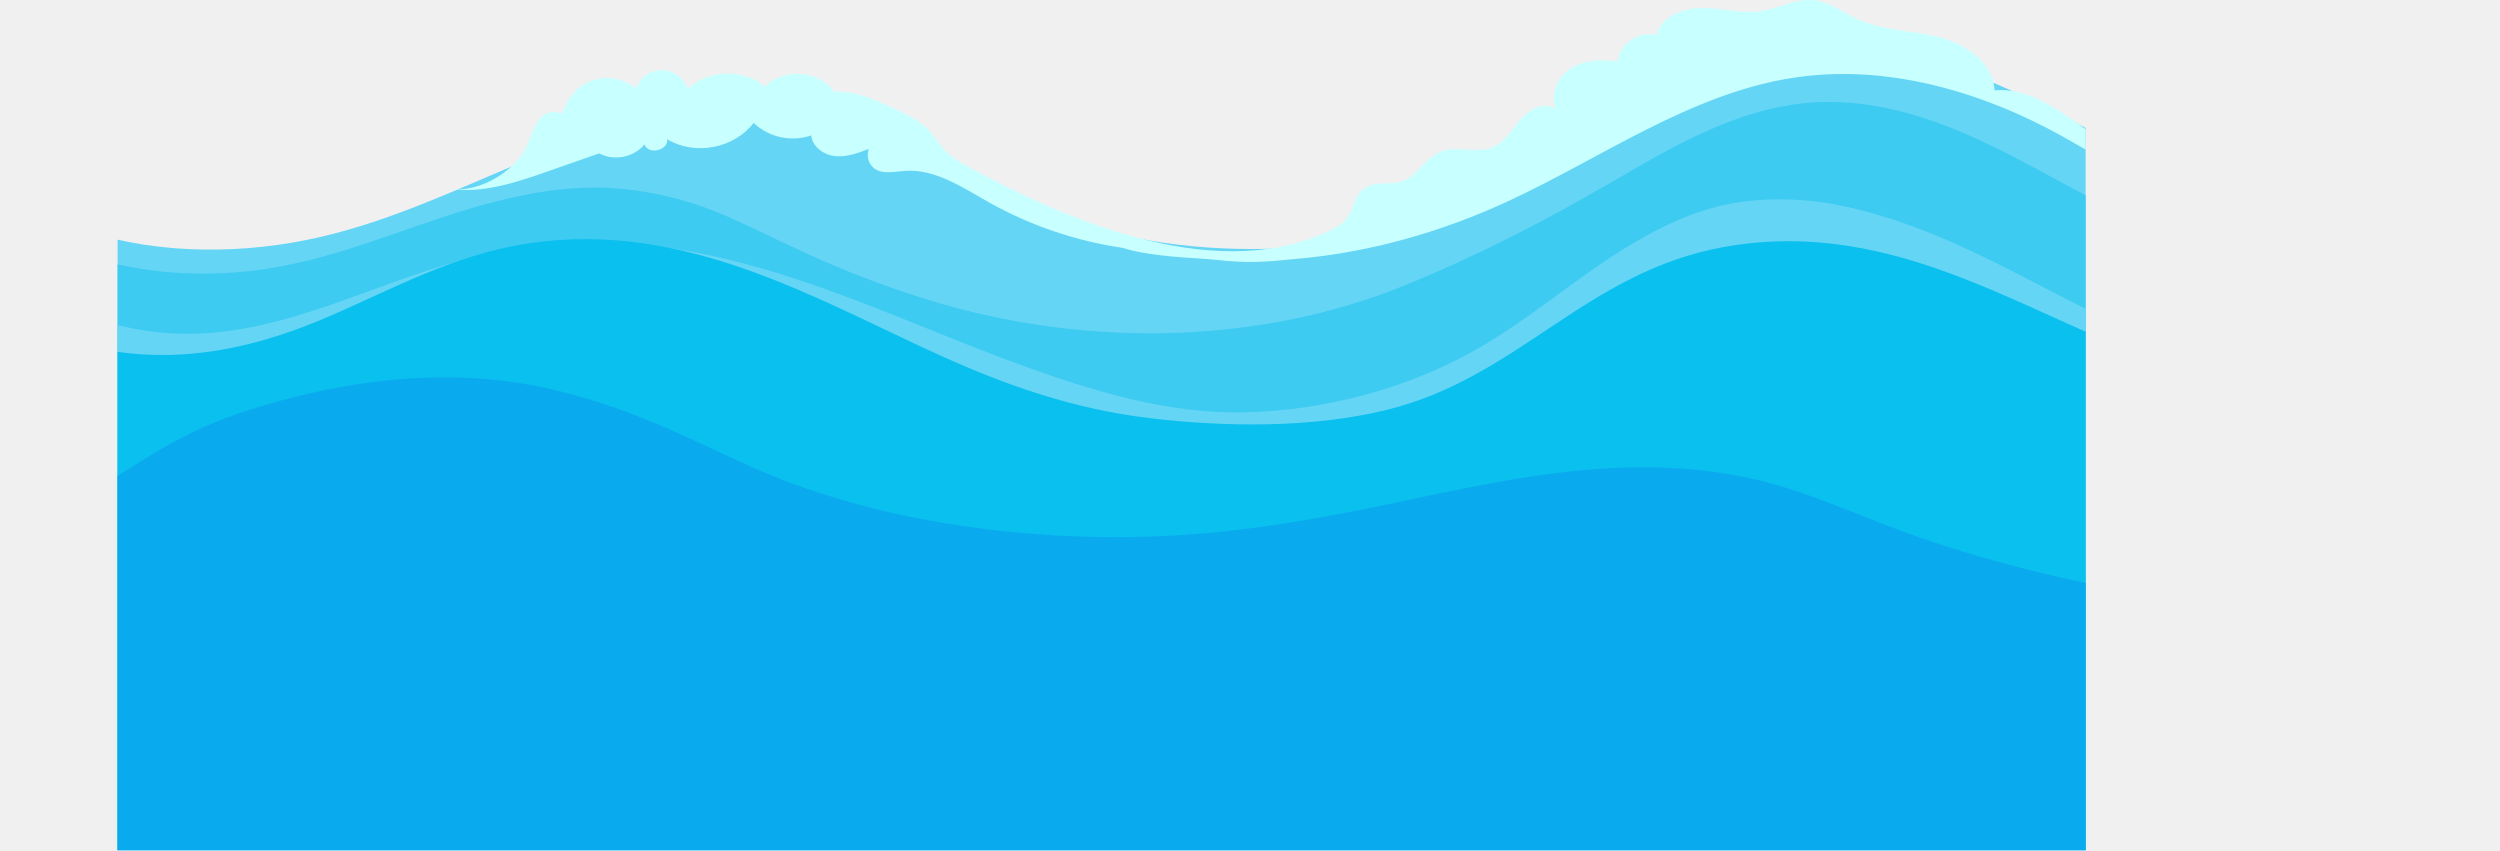
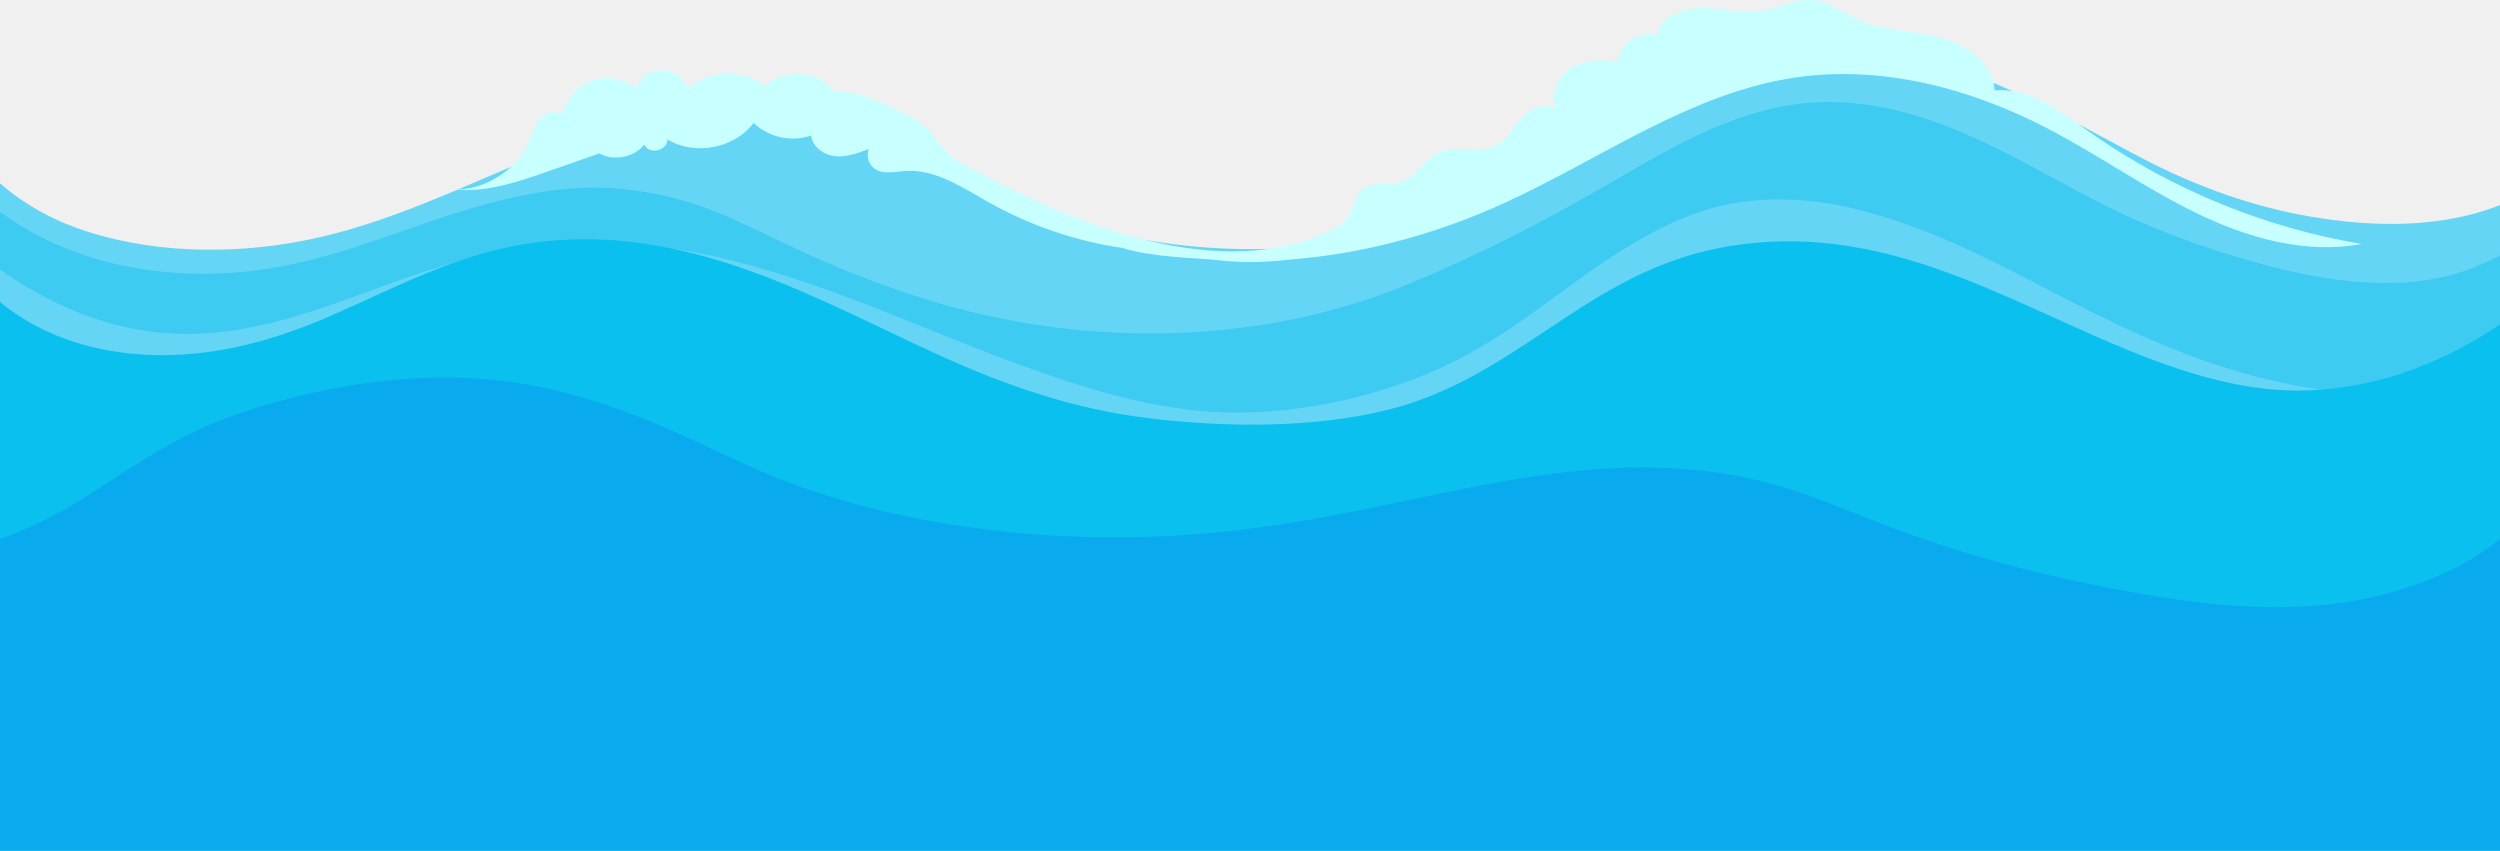
- <svg xmlns="http://www.w3.org/2000/svg" viewBox="0 0 1868.23 635.3">
+ <svg xmlns="http://www.w3.org/2000/svg" width="2178" height="741" viewBox="0 0 2178 741" fill="none">
+   <g clip-path="url(#clip0)">
+     <path d="M75.859 201.702C139.979 222.277 213.868 221.787 279.946 206.367C403.335 177.441 503.35 100.017 636.38 92.389C696.793 88.89 750.909 104.391 800.759 128.395C847.054 150.685 889.921 177.698 940.657 194.645C1001.99 215.139 1075.62 220.889 1142.11 214.707C1212.84 208.129 1276.46 186.224 1333.91 155.747C1389.32 126.342 1440 91.304 1500.14 66.985C1530.12 54.867 1563.79 44.008 1598.44 42.69C1632.69 41.383 1666.44 47.355 1697.65 57.573C1758.9 77.576 1810.92 108.893 1865.14 137.295C1907.6 159.456 1953.75 177.511 2004.5 187.169C2051.61 196.127 2103.27 199.066 2150.11 187.519C2159.63 185.188 2168.98 182.215 2178.09 178.619V741.012H0V159.666C20.32 177.453 45.723 192.033 75.859 201.702Z" fill="#65D5F5" />
+     <path d="M83.962 225.624C135.176 240.601 191.659 242.175 244.913 232.144C311.528 219.641 369.83 190.913 434.812 174.898C464.901 167.48 496.53 162.29 528.45 163.69C564.727 165.46 600.361 173.943 633.547 188.708C665.654 202.833 696.058 218.848 728.736 232.343C758.393 244.777 788.716 255.559 819.564 264.64C951.942 302.873 1098.99 299.713 1224.38 248.52C1286.81 223.047 1345.81 192.534 1401.83 160.05C1455.38 129.013 1519.04 89.415 1591.07 88.901C1659.06 88.4 1718.39 117.501 1771.39 145.727C1797.35 159.561 1822.79 174.07 1849.89 186.726C1882.11 201.577 1915.37 214.052 1949.41 224.05C2005.61 240.776 2072.65 255.46 2132.6 240.239C2148.42 236.235 2163.67 230.268 2178 222.475V741.012H0V184.649C25.438 203.014 53.837 216.873 83.962 225.624V225.624Z" fill="#3DCBF2" />
+     <path d="M138.51 289.705C204.716 296.388 264.604 274.542 322.276 253.442C385.918 230.115 449.513 208.514 522.376 210.648C660.664 214.707 773.689 276.513 893.605 319.681C952.408 340.851 1016.9 360.773 1083.56 359.431C1153.36 358.008 1223.31 338.88 1279.34 308.379C1331.96 279.744 1372.75 241.429 1423.78 211.464C1450.33 195.87 1480.17 181.629 1513.91 176.473C1546.22 171.516 1579.4 173.58 1610.85 180.707C1674.96 195.252 1730.54 224.551 1784.74 252.661C1840.7 281.715 1898.33 310.362 1963.28 327.519C2024.16 343.603 2089.85 350.065 2151.89 333.269C2160.87 330.843 2169.56 328.009 2178 324.895V741.012H0V234.897C39.23 262.249 85.162 284.316 138.51 289.705Z" fill="#65D5F5" />
+     <path d="M112.804 307.959C174.417 314.351 232.066 299.199 284.714 276.607C342.014 252.019 396.27 221.25 462.826 211.756C597.815 192.499 711.4 260.977 818.899 309.732C875.826 335.544 934.734 356.457 1001.34 364.435C1067.94 372.413 1143.57 373.159 1208.35 357.192C1323.33 328.884 1381.95 236.681 1502.29 215.22C1655.86 187.833 1771.37 280.269 1900.44 322.2C1931.92 332.418 1965.6 340.069 2000.28 340.256C2031.84 340.255 2063.19 335.114 2093.09 325.035C2123.19 314.82 2151.75 300.553 2178 282.625V741.012H0V263.077C28.446 286.684 67.349 303.235 112.804 307.959Z" fill="#0AC0EF" />
+     <path d="M70.8 435.187C113.631 408.431 152.639 379.271 205.8 361.076C271.634 338.541 349.591 323.892 424.32 330.447C492.846 336.407 552.559 359.606 608.028 385.43C638.141 399.426 667.484 413.796 700.29 425.087C732.496 436.223 765.436 445.113 798.871 451.692C869.71 465.332 941.913 470.535 1013.97 467.193C1088.29 463.845 1157.78 450.502 1228.32 435.549C1299.7 420.386 1374.05 404.733 1450.06 407.626C1490.64 409.177 1528.57 415.791 1564.78 427.968C1597.67 439.037 1628.37 452.59 1660.72 464.289C1729.05 488.992 1800.09 506.5 1875.54 519.108C1941.26 530.096 2012.36 534.796 2076.81 517.79C2108.72 509.369 2138.6 497.274 2162.61 480.979C2167.94 477.364 2173.02 473.62 2178 469.806V741.012H0V469.467C24.84 460.804 48.597 449.301 70.8 435.187V435.187Z" fill="#0AAAEF" />
+     <path d="M1825.51 118.574C1823.41 117.128 1821.31 115.67 1819.23 114.189C1794.47 96.623 1767.82 76.083 1737.63 78.731C1736.59 54.633 1712.21 38.094 1688.83 32.227C1665.44 26.36 1640.28 26.862 1618.35 16.808C1605.7 10.976 1594.16 1.715 1580.32 0.21C1564.4 -1.516 1549.36 7.477 1533.49 9.751C1516.87 12.084 1500.12 7.057 1483.36 6.952C1466.61 6.847 1447.11 14.358 1443.12 30.688C1428.15 26.232 1410.62 38.164 1409.31 53.724C1395.61 51.507 1380.75 51.997 1368.96 59.334C1357.18 66.67 1349.87 82.323 1355.44 95.037C1346.11 88.167 1332.75 94.873 1325.13 103.575C1317.5 112.276 1311.68 123.403 1301.1 128.068C1285.86 134.787 1266.56 125.386 1252.14 133.667C1234.52 143.78 1233.61 160.027 1209.54 159.736C1170.22 159.246 1188.17 185.664 1163.4 198.576C1064.58 250.037 932.216 193.759 844.163 145.727C836.631 141.622 829.065 137.295 823.178 131.101C818.188 125.887 814.539 119.531 809.678 114.212C800.876 104.601 788.693 98.956 776.79 93.567C760.947 86.359 744.288 78.999 726.906 80.037C713.534 61.235 682.453 58.902 666.435 75.511C647.724 59.625 616.993 60.523 599.249 77.494C597.662 72.796 594.652 68.71 590.638 65.8C586.624 62.891 581.804 61.304 576.848 61.259C571.891 61.215 567.044 62.714 562.977 65.55C558.911 68.386 555.828 72.418 554.156 77.086C548.852 72.77 542.537 69.876 535.807 68.677C529.076 67.477 522.151 68.01 515.684 70.228C502.382 74.952 494.175 86.324 489.722 99.119C465.613 90.954 464.797 120.417 455.039 134.355C442.052 152.924 415.028 167.994 391.782 164.588C420.799 168.833 449.828 158.989 477.504 149.285L522.061 133.679C534.792 140.677 552.314 137.178 561.454 125.911C564.776 135.242 582.345 131.229 581.273 121.362C605.148 135.965 639.633 129.433 656.537 107.12C663.118 113.345 671.275 117.65 680.125 119.57C688.975 121.49 698.182 120.952 706.749 118.014C707.623 128.022 717.8 135.148 727.803 136.105C737.806 137.061 747.622 133.387 756.948 129.783C755.795 132.757 755.634 136.025 756.49 139.098C757.345 142.171 759.17 144.885 761.693 146.836C768.991 152.189 779.052 149.623 788.076 148.947C814.621 146.987 838.485 163.398 861.696 176.45C897.718 196.644 937.138 210.054 977.998 216.013C1002.63 224.178 1043.59 224.726 1058.09 226.371C1089.36 229.87 1102.73 228.249 1134.04 225.204C1195.98 219.291 1256.71 201.76 1313.14 175.715C1395.92 137.469 1473 81.238 1563.22 67.65C1638.09 56.418 1715.08 76.421 1782.39 111.168C1826.79 134.099 1867.78 163.316 1912.67 185.244C1957.57 207.172 2008.27 221.752 2057.44 212.538C1974.21 198.493 1895.06 166.424 1825.51 118.574V118.574Z" fill="#C8FFFF" />
+   </g>
  <defs>
-     <style>.cls-1{fill:none;}.cls-2{clip-path:url(#clip-path);}.cls-3{fill:#65d5f5;}.cls-4{fill:#3dcbf2;}.cls-5{fill:#0ac0ef;}.cls-6{fill:#0aaaef;}.cls-7{fill:#c8ffff;}</style>
-     <clipPath id="clip-path" transform="translate(87.87 -85.69)">
-       <rect class="cls-1" width="1470.71" height="833.3" />
+     <clipPath id="clip0">
+       <rect width="2178" height="741" fill="white" />
    </clipPath>
  </defs>
-   <g id="圖層_2" data-name="圖層 2">
-     <g id="浪2">
-       <g class="cls-2">
-         <path class="cls-3" d="M-22.8,258.62c55,17.64,118.38,17.22,175.06,4C258.1,237.82,343.89,171.44,458,164.9c51.82-3,98.24,10.29,141,30.87,39.71,19.11,76.48,42.27,120,56.8,52.61,17.57,115.77,22.5,172.8,17.2,60.67-5.64,115.24-24.42,164.52-50.55,47.53-25.21,91-55.25,142.59-76.1,25.72-10.39,54.6-19.7,84.32-20.83,29.38-1.12,58.33,4,85.1,12.76,52.54,17.15,97.16,44,143.67,68.35,36.42,19,76,34.48,119.54,42.76,40.41,7.68,84.72,10.2,124.9.3a185.89,185.89,0,0,0,24-7.63V721H-87.87V222.58C-70.44,237.83-48.65,250.33-22.8,258.62Z" transform="translate(87.87 -85.69)" />
-         <path class="cls-4" d="M-15.85,279.13c43.93,12.84,92.38,14.19,138.06,5.59C179.35,274,229.36,249.37,285.1,235.64c25.81-6.36,52.94-10.81,80.32-9.61a252.07,252.07,0,0,1,90.15,21.45c27.54,12.11,53.62,25.84,81.65,37.41a747.52,747.52,0,0,0,77.91,27.69c113.55,32.78,239.68,30.07,347.24-13.82,53.55-21.84,104.16-48,152.21-75.85,45.94-26.61,100.54-60.56,162.33-61,58.32-.43,109.21,24.52,154.67,48.72,22.27,11.86,44.09,24.3,67.34,35.15a624.19,624.19,0,0,0,85.36,32c48.21,14.34,105.71,26.93,157.14,13.88a167.72,167.72,0,0,0,38.94-15.23V721H-87.87V244A235.11,235.11,0,0,0-15.85,279.13Z" transform="translate(87.87 -85.69)" />
-         <path class="cls-3" d="M30.94,334.07c56.79,5.73,108.16-13,157.63-31.09,54.59-20,109.14-38.52,171.64-36.69,118.62,3.48,215.57,56.47,318.43,93.48C729.08,377.92,784.4,395,841.58,393.85c59.87-1.22,119.87-17.62,167.93-43.77,45.14-24.55,80.13-57.4,123.9-83.09,22.77-13.37,48.37-25.58,77.31-30,27.72-4.25,56.18-2.48,83.15,3.63,55,12.47,102.67,37.59,149.16,61.69,48,24.91,97.44,49.47,153.15,64.18,52.22,13.79,108.57,19.33,161.78,4.93,7.71-2.08,15.16-4.51,22.4-7.18V721H-87.87V287.08C-54.22,310.53-14.82,329.45,30.94,334.07Z" transform="translate(87.87 -85.69)" />
-         <path class="cls-5" d="M8.89,349.72c52.85,5.48,102.3-7.51,147.46-26.88,49.15-21.08,95.69-47.46,152.78-55.6,115.79-16.51,213.22,42.2,305.43,84,48.83,22.13,99.36,40.06,156.49,46.9s122,7.48,177.57-6.21c98.63-24.27,148.91-103.32,252.13-121.72,131.73-23.48,230.81,55.77,341.53,91.72,27,8.76,55.89,15.32,85.64,15.48a249.37,249.37,0,0,0,79.61-13.05A300.22,300.22,0,0,0,1780.36,328V721H-87.87V311.24C-63.47,331.48-30.1,345.67,8.89,349.72Z" transform="translate(87.87 -85.69)" />
-         <path class="cls-6" d="M-27.14,458.8c36.74-22.94,70.2-47.94,115.8-63.54C145.13,375.94,212,363.38,276.1,369c58.78,5.11,110,25,157.58,47.14,25.83,12,51,24.32,79.14,34a632.51,632.51,0,0,0,84.56,22.81,784.15,784.15,0,0,0,184.51,13.29c63.75-2.87,123.35-14.31,183.86-27.13,61.23-13,125-26.42,190.2-23.94,34.81,1.33,67.35,7,98.41,17.44,28.21,9.49,54.54,21.11,82.29,31.14,58.61,21.18,119.55,36.19,184.27,47,56.37,9.42,117.36,13.45,172.64-1.13,27.37-7.22,53-17.59,73.6-31.56,4.57-3.1,8.93-6.31,13.2-9.58V721H-87.87V488.19A293.23,293.23,0,0,0-27.14,458.8Z" transform="translate(87.87 -85.69)" />
-         <path class="cls-7" d="M1478,187.35c-1.8-1.24-3.6-2.49-5.38-3.76-21.24-15.06-44.1-32.67-70-30.4-.89-20.66-21.8-34.84-41.86-39.87s-41.64-4.6-60.45-13.22c-10.85-5-20.75-12.94-32.62-14.23-13.66-1.48-26.56,6.23-40.17,8.18-14.26,2-28.63-2.31-43-2.4S1153.42,98,1150,112c-12.84-3.82-27.88,6.41-29,19.75-11.75-1.9-24.5-1.48-34.61,4.81s-16.38,19.71-11.6,30.61c-8-5.89-19.46-.14-26,7.32s-11.54,17-20.61,21c-13.07,5.76-29.63-2.3-42,4.8-15.11,8.67-15.89,22.6-36.54,22.35-33.73-.42-18.33,22.23-39.58,33.3-84.76,44.12-198.3-4.13-273.83-45.31-6.46-3.52-12.95-7.23-18-12.54-4.28-4.47-7.41-9.92-11.58-14.48-7.55-8.24-18-13.08-28.21-17.7-13.59-6.18-27.88-12.49-42.79-11.6-11.47-16.12-38.13-18.12-51.87-3.88-16.05-13.62-42.41-12.85-57.63,1.7a20.48,20.48,0,0,0-38.68-.35,34.55,34.55,0,0,0-33-5.88c-11.41,4.05-18.45,13.8-22.27,24.77-20.68-7-21.38,18.26-29.75,30.21-11.14,15.92-34.32,28.84-54.26,25.92,24.89,3.64,49.79-4.8,73.53-13.12l38.22-13.38c10.92,6,25.95,3,33.79-6.66,2.85,8,17.92,4.56,17-3.9,20.48,12.52,50.06,6.92,64.56-12.21a42.59,42.59,0,0,0,43.07,9.34c.75,8.58,9.48,14.69,18.06,15.51s17-2.33,25-5.42a12.68,12.68,0,0,0,4.07,14.62c6.26,4.59,14.89,2.39,22.63,1.81,22.77-1.68,43.24,12.39,63.15,23.58a289.53,289.53,0,0,0,99.76,33.92c21.13,7,56.26,7.47,68.7,8.88,26.82,3,38.29,1.61,65.15-1,53.13-5.07,105.22-20.1,153.63-42.43,71-32.79,137.12-81,214.51-92.65,64.22-9.63,130.26,7.52,188,37.31,38.08,19.66,73.24,44.71,111.75,63.51s82,31.3,124.18,23.4A497,497,0,0,1,1478,187.35Z" transform="translate(87.87 -85.69)" />
-       </g>
-     </g>
-   </g>
</svg>
